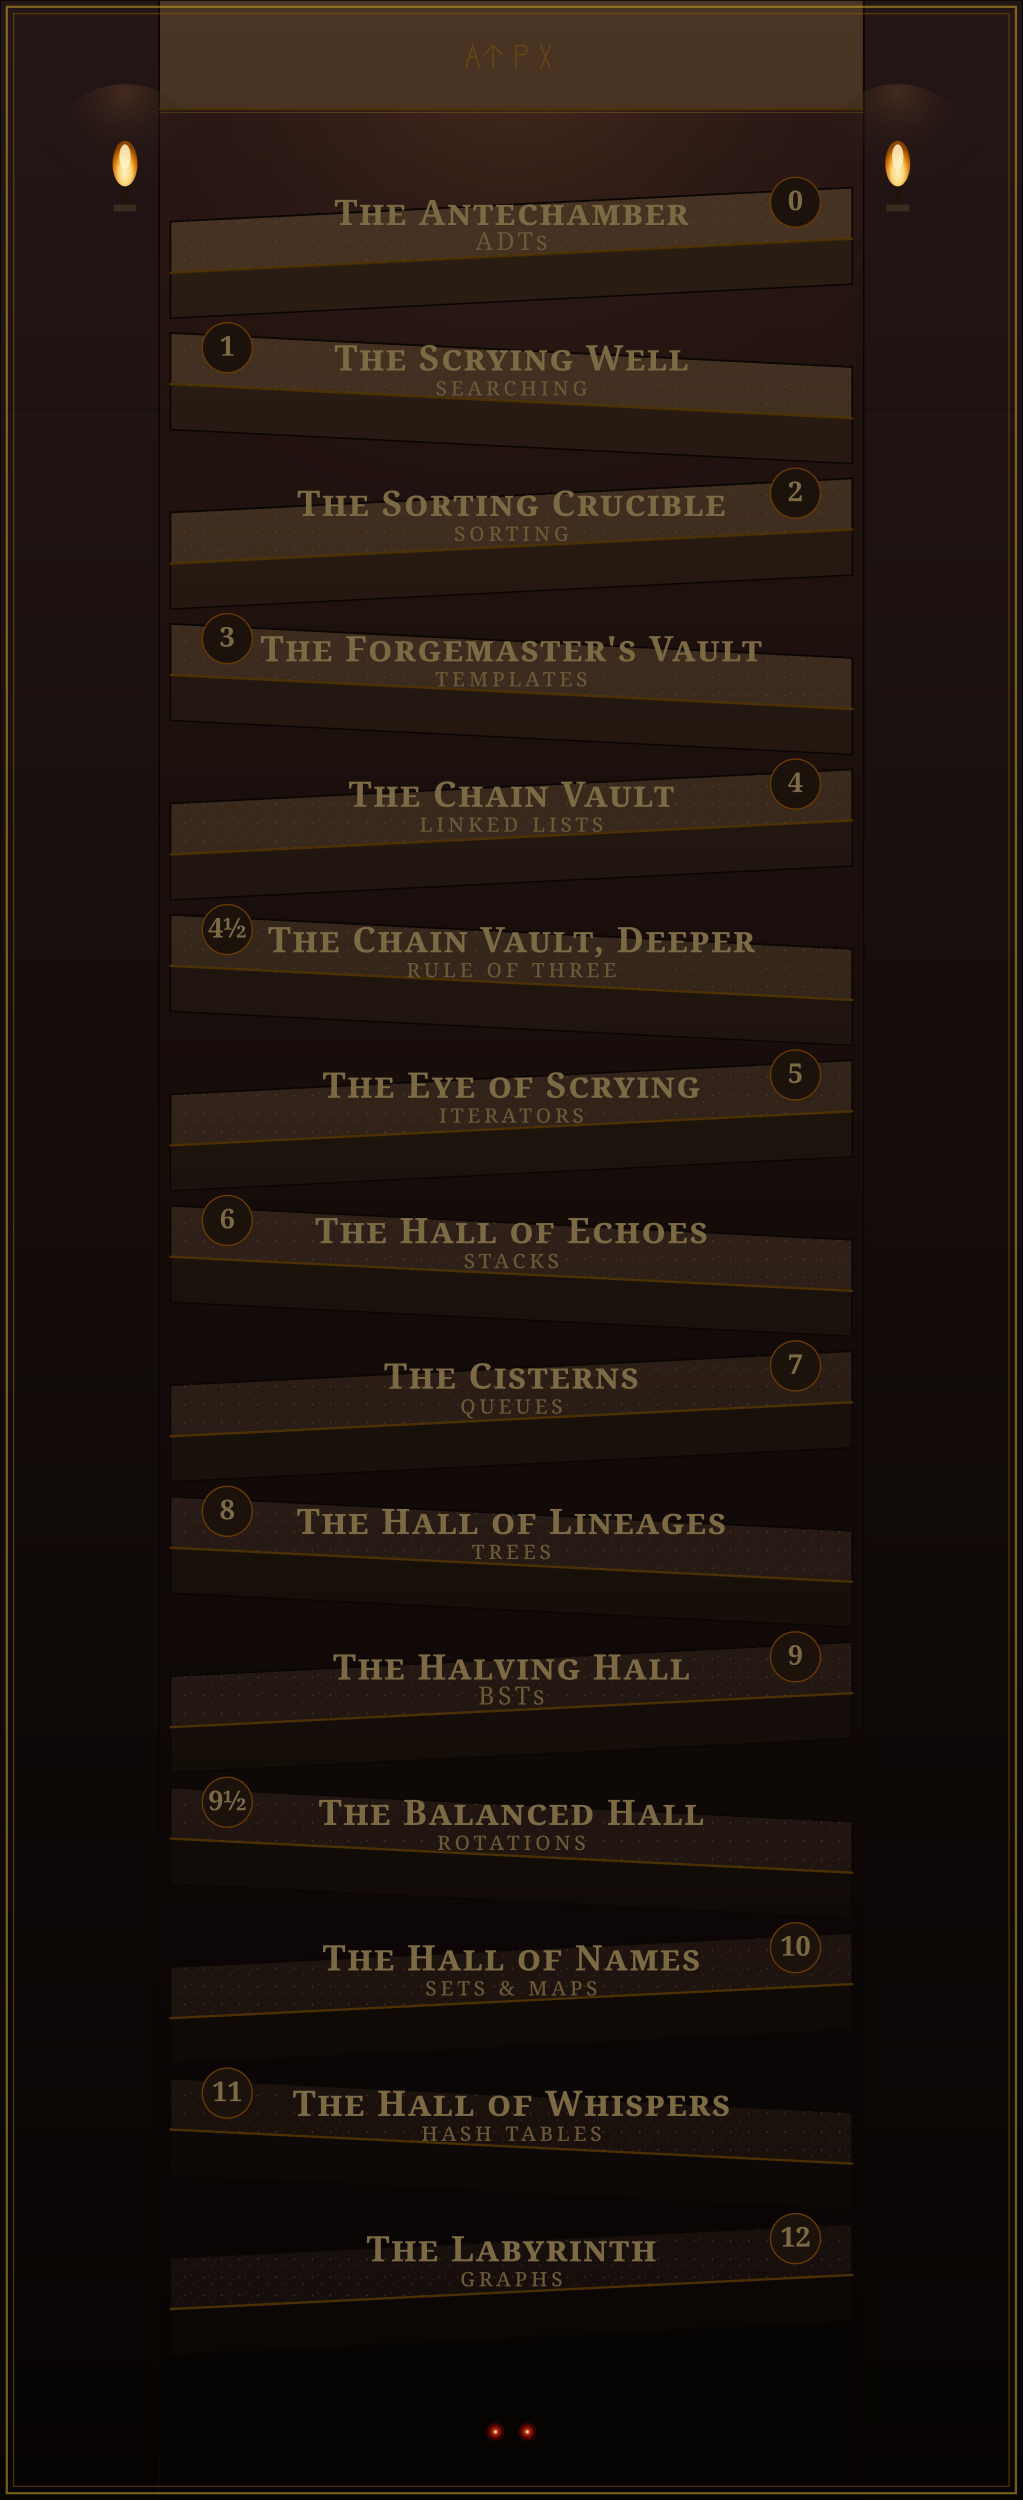
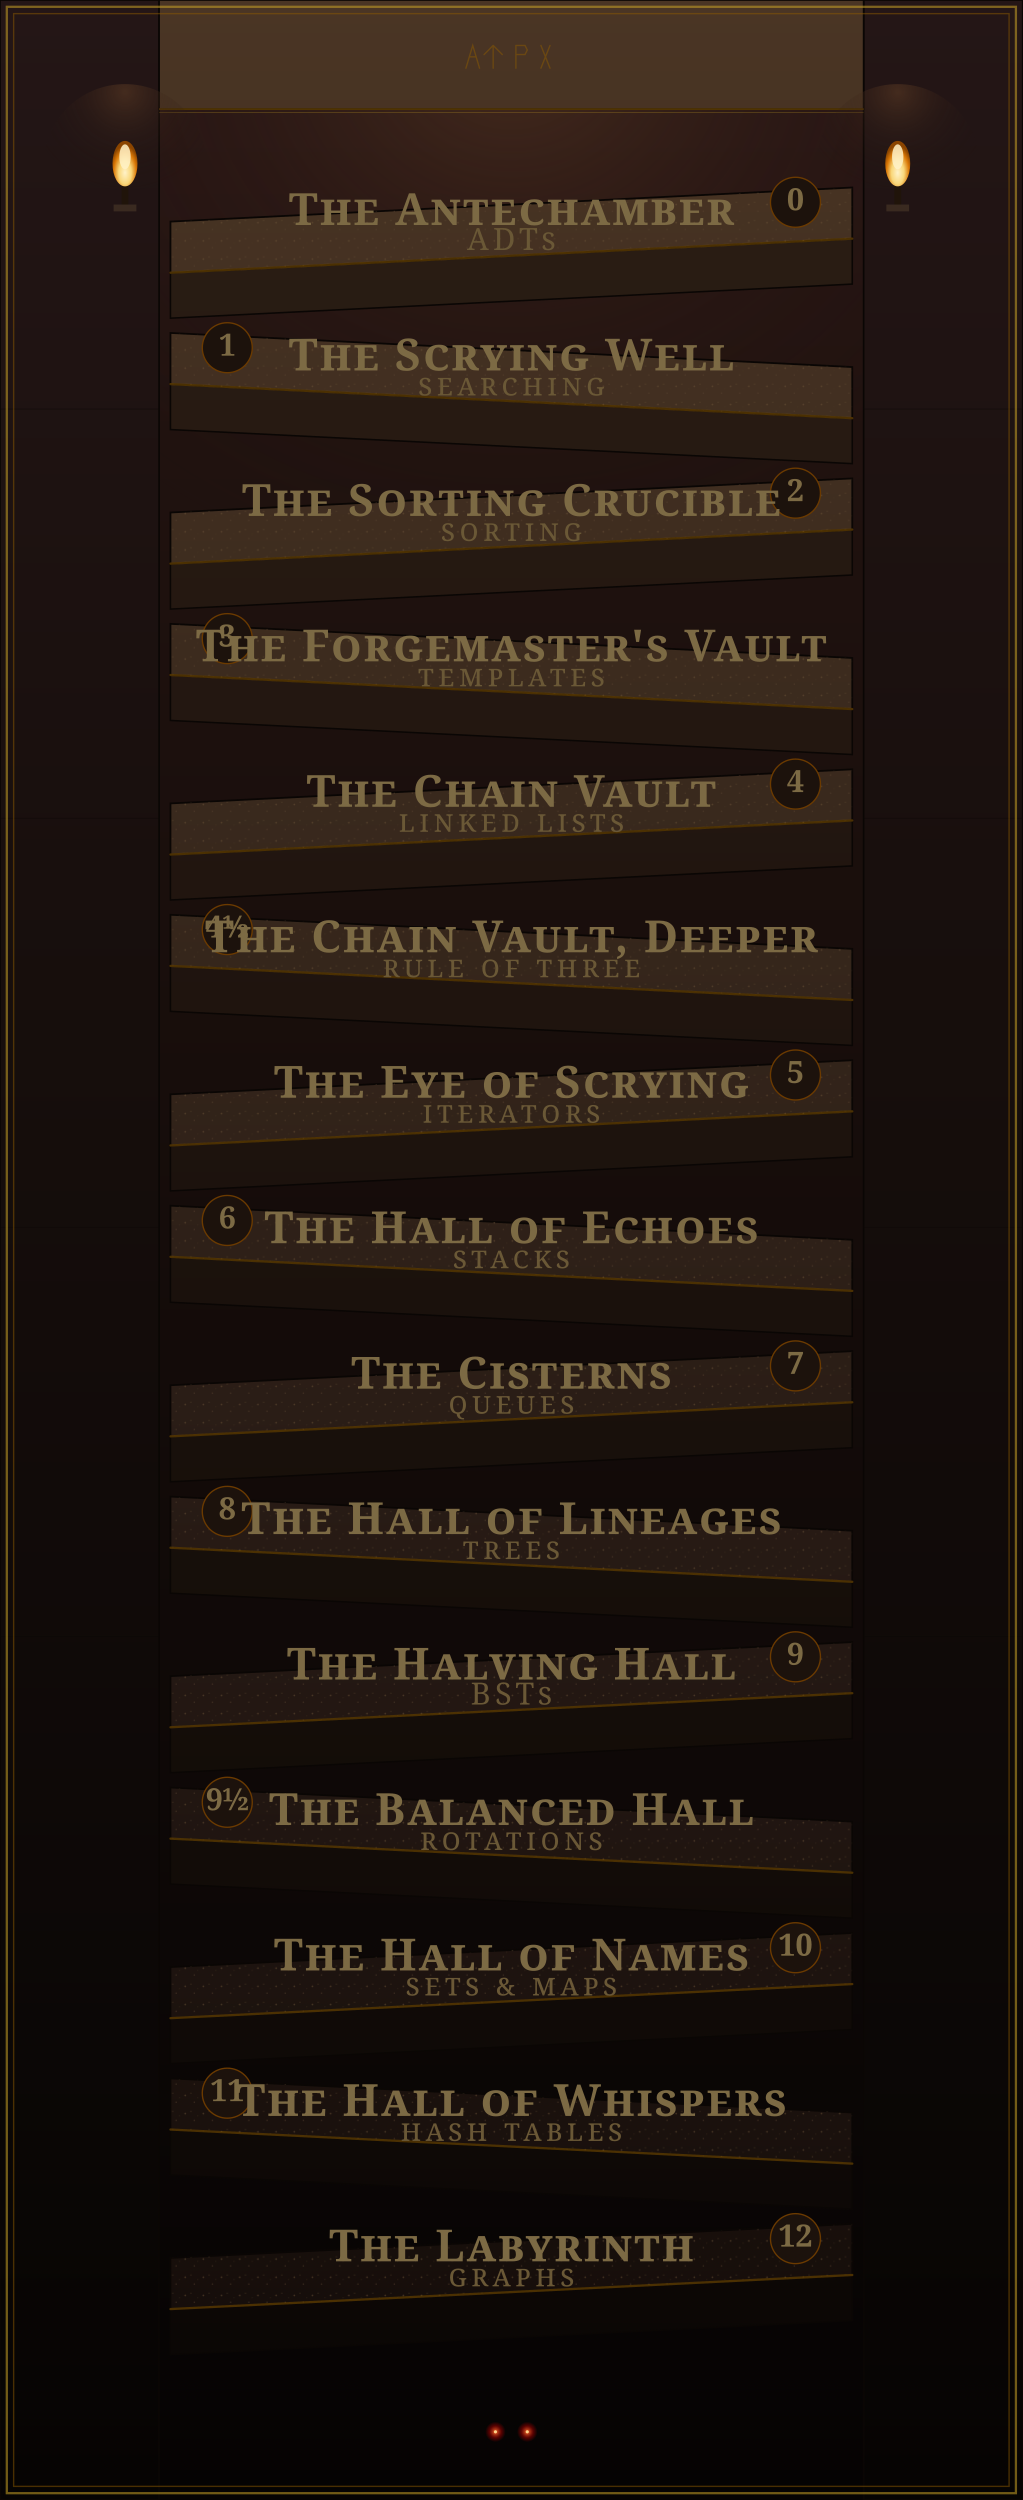
<svg xmlns="http://www.w3.org/2000/svg" id="stair-svg" viewBox="0 0 900 2200" role="img" aria-labelledby="stair-title stair-desc" preserveAspectRatio="xMidYMid meet">
  <defs>
    <linearGradient id="stairBg" x1="0" y1="0" x2="0" y2="1">
      <stop offset="0" stop-color="#2a1616" />
      <stop offset="0.18" stop-color="#20120f" />
      <stop offset="0.55" stop-color="#130b09" />
      <stop offset="1" stop-color="#050303" />
    </linearGradient>
    <radialGradient id="torchGlow" cx="50%" cy="5%" r="62%">
      <stop offset="0" stop-color="#5a3a24" stop-opacity="0.60" />
      <stop offset="0.45" stop-color="#3a2418" stop-opacity="0.24" />
      <stop offset="1" stop-color="#1a0e0e" stop-opacity="0" />
    </radialGradient>
    <radialGradient id="flame2" cx="50%" cy="70%" r="60%">
      <stop offset="0" stop-color="#fff2c8" />
      <stop offset="0.42" stop-color="#f9d77a" />
      <stop offset="0.76" stop-color="#d97706" />
      <stop offset="1" stop-color="#8b4500" />
    </radialGradient>
    <linearGradient id="stoneTop" gradientUnits="userSpaceOnUse" x1="0" y1="0" x2="0" y2="2200">
      <stop offset="0" stop-color="#4a3524" />
      <stop offset="0.32" stop-color="#39291d" />
      <stop offset="0.66" stop-color="#241813" />
      <stop offset="1" stop-color="#120b08" />
    </linearGradient>
    <linearGradient id="stoneRiser" gradientUnits="userSpaceOnUse" x1="0" y1="0" x2="0" y2="2200">
      <stop offset="0" stop-color="#2c1f15" />
      <stop offset="0.32" stop-color="#221610" />
      <stop offset="0.66" stop-color="#150e09" />
      <stop offset="1" stop-color="#090504" />
    </linearGradient>
    <linearGradient id="wallShade" gradientUnits="userSpaceOnUse" x1="0" y1="0" x2="0" y2="2200">
      <stop offset="0" stop-color="#241616" />
      <stop offset="0.35" stop-color="#180f0d" />
      <stop offset="1" stop-color="#060403" />
    </linearGradient>
    <radialGradient id="emberDot" cx="50%" cy="50%" r="50%">
      <stop offset="0" stop-color="#ff6a2a" />
      <stop offset="0.6" stop-color="#8b0000" stop-opacity="0.6" />
      <stop offset="1" stop-color="#8b0000" stop-opacity="0" />
    </radialGradient>
    <pattern id="stoneDots" width="16" height="16" patternUnits="userSpaceOnUse">
      <circle cx="3" cy="4" r="0.8" fill="#6a5236" opacity="0.5" />
      <circle cx="11" cy="10" r="0.7" fill="#5a4530" opacity="0.45" />
      <circle cx="8" cy="2" r="0.5" fill="#7a6040" opacity="0.4" />
      <circle cx="14" cy="6" r="0.5" fill="#4a3826" opacity="0.4" />
    </pattern>
  </defs>
  <style>
    /* Static art only. The scroll-lit STATE of the engravings (fill -&gt; gold
       + glow on .step.lit) lives in the page's inline stylesheet, the same
       static-in-SVG / state-in-page split the other finale scenes use. */
    .wall      { fill: url(#wallShade); stroke: #0a0604; stroke-width: 1.5; }
    .wall-line { stroke: #0a0604; stroke-width: 0.8; opacity: 0.5; }
    .rune      { stroke: #8b5a00; stroke-width: 1.2; fill: none; stroke-linecap: round; opacity: 0.5; }
    .lintel    { fill: url(#stoneTop); stroke: #0a0604; stroke-width: 1.5; }
    .riser     { fill: url(#stoneRiser); stroke: #0a0604; stroke-width: 1.4; }
    .tread     { fill: url(#stoneTop); stroke: #0a0604; stroke-width: 1.6; }
    .tread-tex { fill: url(#stoneDots); stroke: none; }
    .nosing    { stroke: #8b5a00; stroke-width: 2; opacity: 0.5; fill: none; stroke-linecap: round; }
    .medallion { fill: #1c120c; stroke: #6b3a00; stroke-width: 1.2; }
-     .engrave     { fill: #7c6a44; font-family: Georgia, 'EB Garamond', serif; font-variant: small-caps; font-weight: 600; font-size: 31px; letter-spacing: 0.05em; text-anchor: middle; }
-     .engrave-sub { fill: #6a5836; font-family: Georgia, 'EB Garamond', serif; font-variant: small-caps; font-size: 22px; letter-spacing: 0.14em; text-anchor: middle; }
-     .engrave-num { fill: #7c6a44; font-family: Georgia, 'EB Garamond', serif; font-weight: 700; font-size: 24px; text-anchor: middle; }
+     /* Font sizes raised (names 31-&gt;39, sub 22-&gt;27, num 24-&gt;27) so the engraved
+        floor names clear ~14px effective at phone widths, where the tall stair
+        SVG scales down hardest. Names still fit within the tread walls. */
+     .engrave     { fill: #7c6a44; font-family: Georgia, 'EB Garamond', serif; font-variant: small-caps; font-weight: 600; font-size: 39px; letter-spacing: 0.05em; text-anchor: middle; }
+     .engrave-sub { fill: #6a5836; font-family: Georgia, 'EB Garamond', serif; font-variant: small-caps; font-size: 27px; letter-spacing: 0.14em; text-anchor: middle; }
+     .engrave-num { fill: #7c6a44; font-family: Georgia, 'EB Garamond', serif; font-weight: 700; font-size: 27px; text-anchor: middle; }
    .frame-in  { fill: none; stroke: #c9a227; stroke-width: 2;   opacity: 0.55; }
    .frame-out { fill: none; stroke: #8b5a00; stroke-width: 1.2; opacity: 0.5; }
  </style>
  <rect x="0" y="0" width="900" height="2200" fill="url(#stairBg)" />
  <rect x="0" y="0" width="900" height="820" fill="url(#torchGlow)" />
  <rect class="wall" x="0" y="0" width="140" height="2200" />
  <rect class="wall" x="760" y="0" width="140" height="2200" />
  <g class="wall-line">
    <line x1="0" y1="360" x2="140" y2="360" />
    <line x1="760" y1="360" x2="900" y2="360" />
    <line x1="0" y1="720" x2="140" y2="720" />
    <line x1="760" y1="720" x2="900" y2="720" />
    <line x1="0" y1="1080" x2="140" y2="1080" />
    <line x1="760" y1="1080" x2="900" y2="1080" />
    <line x1="0" y1="1440" x2="140" y2="1440" />
    <line x1="760" y1="1440" x2="900" y2="1440" />
    <line x1="0" y1="1800" x2="140" y2="1800" />
    <line x1="760" y1="1800" x2="900" y2="1800" />
  </g>
  <rect class="lintel" x="140" y="0" width="620" height="96" />
  <line x1="140" y1="96" x2="760" y2="96" stroke="#8b5a00" stroke-width="1.4" opacity="0.6" />
  <line x1="140" y1="99" x2="760" y2="99" stroke="#c9a227" stroke-width="0.6" opacity="0.35" />
  <g class="rune" transform="translate(410, 40)">
    <path d="M 0 20 L 6 0 L 12 20 M 3 10 L 9 10" />
    <path d="M 24 0 L 24 20 M 24 0 L 32 8 M 24 0 L 16 8" />
    <path d="M 44 0 L 44 20 M 44 0 L 52 0 L 54 4 L 52 8 L 44 8" />
    <path d="M 66 0 L 74 20 M 74 0 L 66 20" />
  </g>
  <g transform="translate(110, 150)">
    <circle cx="0" cy="-4" r="72" fill="url(#torchGlow)" />
    <rect x="-3" y="0" width="6" height="34" fill="#20140a" />
    <rect x="-10" y="30" width="20" height="6" fill="#3a2a20" />
    <ellipse cx="0" cy="-6" rx="11" ry="20" fill="url(#flame2)" />
    <ellipse cx="0" cy="-12" rx="5" ry="11" fill="#fff2c8" opacity="0.85" />
  </g>
  <g transform="translate(790, 150)">
    <circle cx="0" cy="-4" r="72" fill="url(#torchGlow)" />
    <rect x="-3" y="0" width="6" height="34" fill="#20140a" />
    <rect x="-10" y="30" width="20" height="6" fill="#3a2a20" />
    <ellipse cx="0" cy="-6" rx="11" ry="20" fill="url(#flame2)" />
    <ellipse cx="0" cy="-12" rx="5" ry="11" fill="#fff2c8" opacity="0.85" />
  </g>
  <g class="step" id="step-00">
    <path class="riser" d="M150,240 L750,210 L750,250 L150,280 Z" />
    <path class="tread" d="M150,195 L750,165 L750,210 L150,240 Z" />
    <path class="tread-tex" d="M150,195 L750,165 L750,210 L150,240 Z" />
    <line class="nosing" x1="150" y1="240" x2="750" y2="210" />
    <circle class="medallion" cx="700" cy="178" r="22" />
    <text class="engrave-num" x="700" y="185">0</text>
    <text class="engrave" x="450" y="198">The Antechamber</text>
    <text class="engrave-sub" x="450" y="220">ADTs</text>
  </g>
  <g class="step" id="step-01">
    <path class="riser" d="M150,338 L750,368 L750,408 L150,378 Z" />
    <path class="tread" d="M150,293 L750,323 L750,368 L150,338 Z" />
    <path class="tread-tex" d="M150,293 L750,323 L750,368 L150,338 Z" />
    <line class="nosing" x1="150" y1="338" x2="750" y2="368" />
    <circle class="medallion" cx="200" cy="306" r="22" />
    <text class="engrave-num" x="200" y="313">1</text>
    <text class="engrave" x="450" y="326">The Scrying Well</text>
    <text class="engrave-sub" x="450" y="348">searching</text>
  </g>
  <g class="step" id="step-02">
    <path class="riser" d="M150,496 L750,466 L750,506 L150,536 Z" />
    <path class="tread" d="M150,451 L750,421 L750,466 L150,496 Z" />
    <path class="tread-tex" d="M150,451 L750,421 L750,466 L150,496 Z" />
    <line class="nosing" x1="150" y1="496" x2="750" y2="466" />
    <circle class="medallion" cx="700" cy="434" r="22" />
    <text class="engrave-num" x="700" y="441">2</text>
    <text class="engrave" x="450" y="454">The Sorting Crucible</text>
    <text class="engrave-sub" x="450" y="476">sorting</text>
  </g>
  <g class="step" id="step-03">
    <path class="riser" d="M150,594 L750,624 L750,664 L150,634 Z" />
    <path class="tread" d="M150,549 L750,579 L750,624 L150,594 Z" />
    <path class="tread-tex" d="M150,549 L750,579 L750,624 L150,594 Z" />
    <line class="nosing" x1="150" y1="594" x2="750" y2="624" />
    <circle class="medallion" cx="200" cy="562" r="22" />
    <text class="engrave-num" x="200" y="569">3</text>
    <text class="engrave" x="450" y="582">The Forgemaster's Vault</text>
    <text class="engrave-sub" x="450" y="604">templates</text>
  </g>
  <g class="step" id="step-04">
    <path class="riser" d="M150,752 L750,722 L750,762 L150,792 Z" />
    <path class="tread" d="M150,707 L750,677 L750,722 L150,752 Z" />
    <path class="tread-tex" d="M150,707 L750,677 L750,722 L150,752 Z" />
    <line class="nosing" x1="150" y1="752" x2="750" y2="722" />
    <circle class="medallion" cx="700" cy="690" r="22" />
    <text class="engrave-num" x="700" y="697">4</text>
    <text class="engrave" x="450" y="710">The Chain Vault</text>
    <text class="engrave-sub" x="450" y="732">linked lists</text>
  </g>
  <g class="step" id="step-04h">
    <path class="riser" d="M150,850 L750,880 L750,920 L150,890 Z" />
    <path class="tread" d="M150,805 L750,835 L750,880 L150,850 Z" />
    <path class="tread-tex" d="M150,805 L750,835 L750,880 L150,850 Z" />
    <line class="nosing" x1="150" y1="850" x2="750" y2="880" />
    <circle class="medallion" cx="200" cy="818" r="22" />
    <text class="engrave-num" x="200" y="825">4½</text>
    <text class="engrave" x="450" y="838">The Chain Vault, Deeper</text>
    <text class="engrave-sub" x="450" y="860">rule of three</text>
  </g>
  <g class="step" id="step-05">
    <path class="riser" d="M150,1008 L750,978 L750,1018 L150,1048 Z" />
    <path class="tread" d="M150,963 L750,933 L750,978 L150,1008 Z" />
    <path class="tread-tex" d="M150,963 L750,933 L750,978 L150,1008 Z" />
    <line class="nosing" x1="150" y1="1008" x2="750" y2="978" />
    <circle class="medallion" cx="700" cy="946" r="22" />
    <text class="engrave-num" x="700" y="953">5</text>
    <text class="engrave" x="450" y="966">The Eye of Scrying</text>
    <text class="engrave-sub" x="450" y="988">iterators</text>
  </g>
  <g class="step" id="step-06">
    <path class="riser" d="M150,1106 L750,1136 L750,1176 L150,1146 Z" />
    <path class="tread" d="M150,1061 L750,1091 L750,1136 L150,1106 Z" />
    <path class="tread-tex" d="M150,1061 L750,1091 L750,1136 L150,1106 Z" />
    <line class="nosing" x1="150" y1="1106" x2="750" y2="1136" />
    <circle class="medallion" cx="200" cy="1074" r="22" />
    <text class="engrave-num" x="200" y="1081">6</text>
    <text class="engrave" x="450" y="1094">The Hall of Echoes</text>
    <text class="engrave-sub" x="450" y="1116">stacks</text>
  </g>
  <g class="step" id="step-07">
    <path class="riser" d="M150,1264 L750,1234 L750,1274 L150,1304 Z" />
    <path class="tread" d="M150,1219 L750,1189 L750,1234 L150,1264 Z" />
    <path class="tread-tex" d="M150,1219 L750,1189 L750,1234 L150,1264 Z" />
    <line class="nosing" x1="150" y1="1264" x2="750" y2="1234" />
    <circle class="medallion" cx="700" cy="1202" r="22" />
    <text class="engrave-num" x="700" y="1209">7</text>
    <text class="engrave" x="450" y="1222">The Cisterns</text>
    <text class="engrave-sub" x="450" y="1244">queues</text>
  </g>
  <g class="step" id="step-08">
    <path class="riser" d="M150,1362 L750,1392 L750,1432 L150,1402 Z" />
    <path class="tread" d="M150,1317 L750,1347 L750,1392 L150,1362 Z" />
    <path class="tread-tex" d="M150,1317 L750,1347 L750,1392 L150,1362 Z" />
    <line class="nosing" x1="150" y1="1362" x2="750" y2="1392" />
    <circle class="medallion" cx="200" cy="1330" r="22" />
    <text class="engrave-num" x="200" y="1337">8</text>
    <text class="engrave" x="450" y="1350">The Hall of Lineages</text>
    <text class="engrave-sub" x="450" y="1372">trees</text>
  </g>
  <g class="step" id="step-09">
    <path class="riser" d="M150,1520 L750,1490 L750,1530 L150,1560 Z" />
    <path class="tread" d="M150,1475 L750,1445 L750,1490 L150,1520 Z" />
    <path class="tread-tex" d="M150,1475 L750,1445 L750,1490 L150,1520 Z" />
    <line class="nosing" x1="150" y1="1520" x2="750" y2="1490" />
    <circle class="medallion" cx="700" cy="1458" r="22" />
    <text class="engrave-num" x="700" y="1465">9</text>
    <text class="engrave" x="450" y="1478">The Halving Hall</text>
    <text class="engrave-sub" x="450" y="1500">BSTs</text>
  </g>
  <g class="step" id="step-09h">
    <path class="riser" d="M150,1618 L750,1648 L750,1688 L150,1658 Z" />
    <path class="tread" d="M150,1573 L750,1603 L750,1648 L150,1618 Z" />
    <path class="tread-tex" d="M150,1573 L750,1603 L750,1648 L150,1618 Z" />
    <line class="nosing" x1="150" y1="1618" x2="750" y2="1648" />
    <circle class="medallion" cx="200" cy="1586" r="22" />
    <text class="engrave-num" x="200" y="1593">9½</text>
    <text class="engrave" x="450" y="1606">The Balanced Hall</text>
    <text class="engrave-sub" x="450" y="1628">rotations</text>
  </g>
  <g class="step" id="step-10">
    <path class="riser" d="M150,1776 L750,1746 L750,1786 L150,1816 Z" />
    <path class="tread" d="M150,1731 L750,1701 L750,1746 L150,1776 Z" />
    <path class="tread-tex" d="M150,1731 L750,1701 L750,1746 L150,1776 Z" />
    <line class="nosing" x1="150" y1="1776" x2="750" y2="1746" />
    <circle class="medallion" cx="700" cy="1714" r="22" />
    <text class="engrave-num" x="700" y="1721">10</text>
    <text class="engrave" x="450" y="1734">The Hall of Names</text>
    <text class="engrave-sub" x="450" y="1756">sets &amp; maps</text>
  </g>
  <g class="step" id="step-11">
    <path class="riser" d="M150,1874 L750,1904 L750,1944 L150,1914 Z" />
    <path class="tread" d="M150,1829 L750,1859 L750,1904 L150,1874 Z" />
    <path class="tread-tex" d="M150,1829 L750,1859 L750,1904 L150,1874 Z" />
    <line class="nosing" x1="150" y1="1874" x2="750" y2="1904" />
    <circle class="medallion" cx="200" cy="1842" r="22" />
    <text class="engrave-num" x="200" y="1849">11</text>
    <text class="engrave" x="450" y="1862">The Hall of Whispers</text>
    <text class="engrave-sub" x="450" y="1884">hash tables</text>
  </g>
  <g class="step" id="step-12">
    <path class="riser" d="M150,2032 L750,2002 L750,2042 L150,2072 Z" />
    <path class="tread" d="M150,1987 L750,1957 L750,2002 L150,2032 Z" />
    <path class="tread-tex" d="M150,1987 L750,1957 L750,2002 L150,2032 Z" />
    <line class="nosing" x1="150" y1="2032" x2="750" y2="2002" />
    <circle class="medallion" cx="700" cy="1970" r="22" />
    <text class="engrave-num" x="700" y="1977">12</text>
    <text class="engrave" x="450" y="1990">The Labyrinth</text>
    <text class="engrave-sub" x="450" y="2012">graphs</text>
  </g>
  <circle cx="436" cy="2140" r="9" fill="url(#emberDot)" />
  <circle cx="464" cy="2140" r="9" fill="url(#emberDot)" />
  <circle cx="436" cy="2140" r="1.4" fill="#ffd28a" />
  <circle cx="464" cy="2140" r="1.4" fill="#ffd28a" />
  <rect class="frame-in" x="6" y="6" width="888" height="2188" />
  <rect class="frame-out" x="12" y="12" width="876" height="2176" />
</svg>
